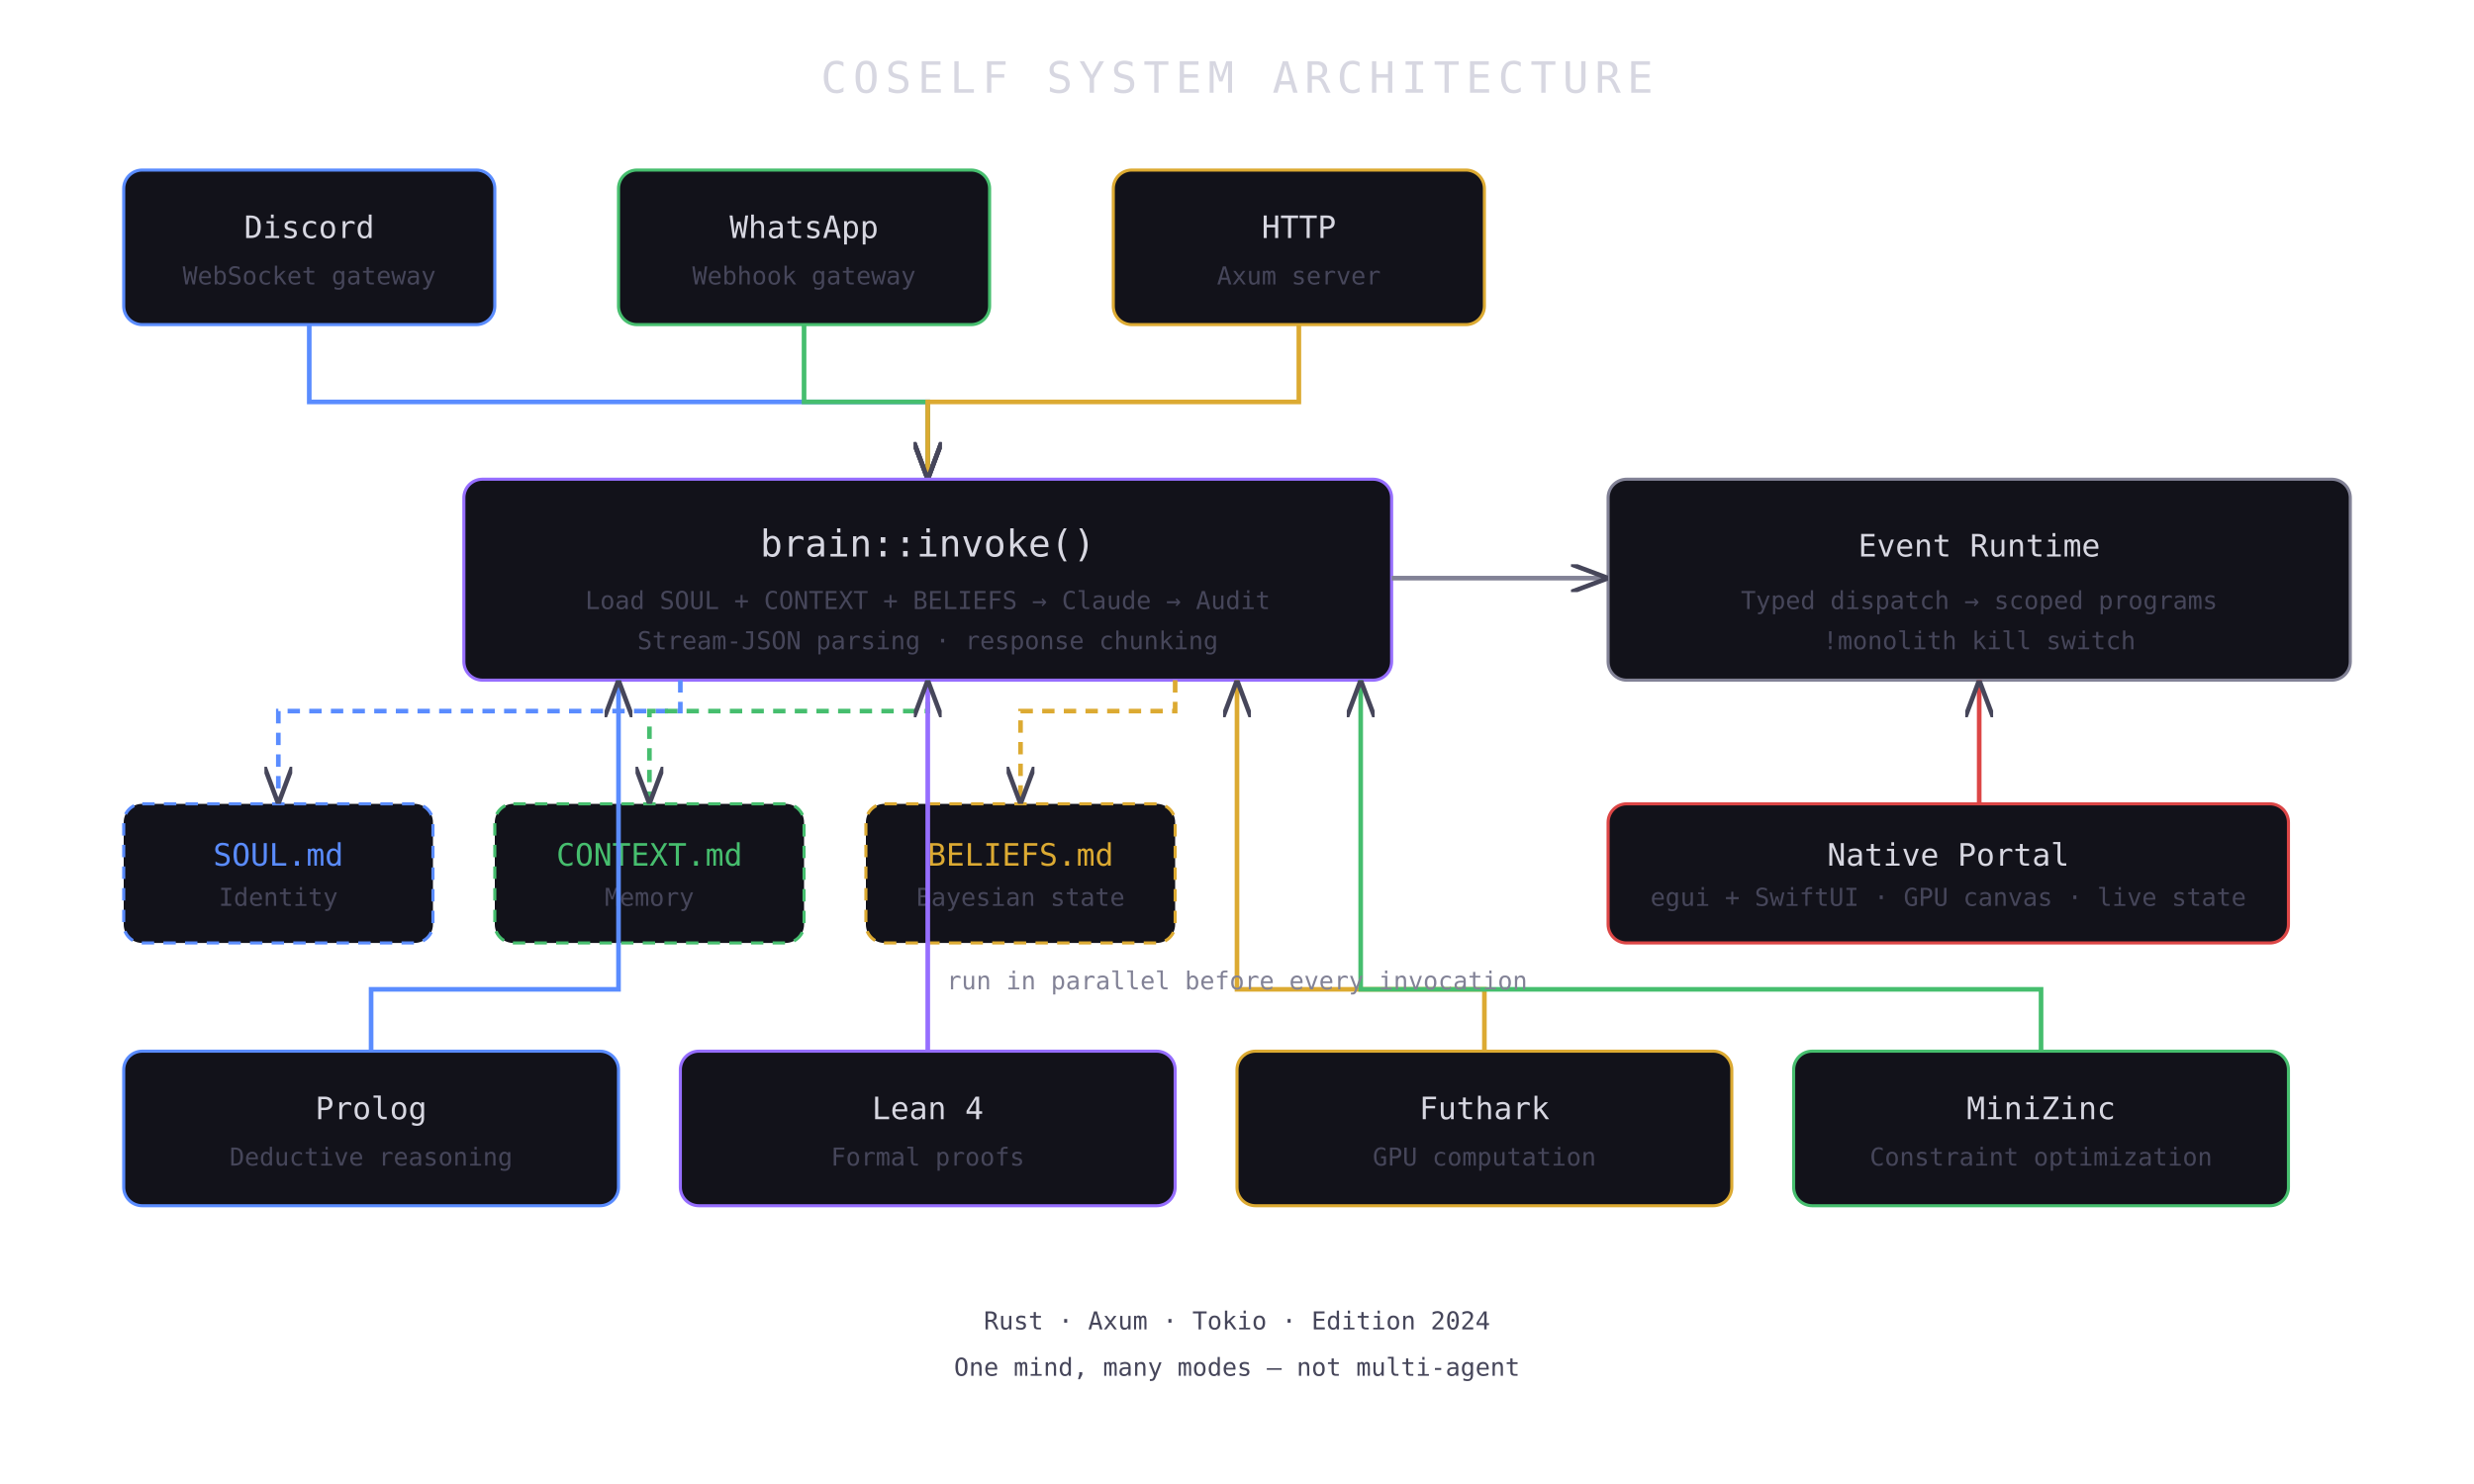
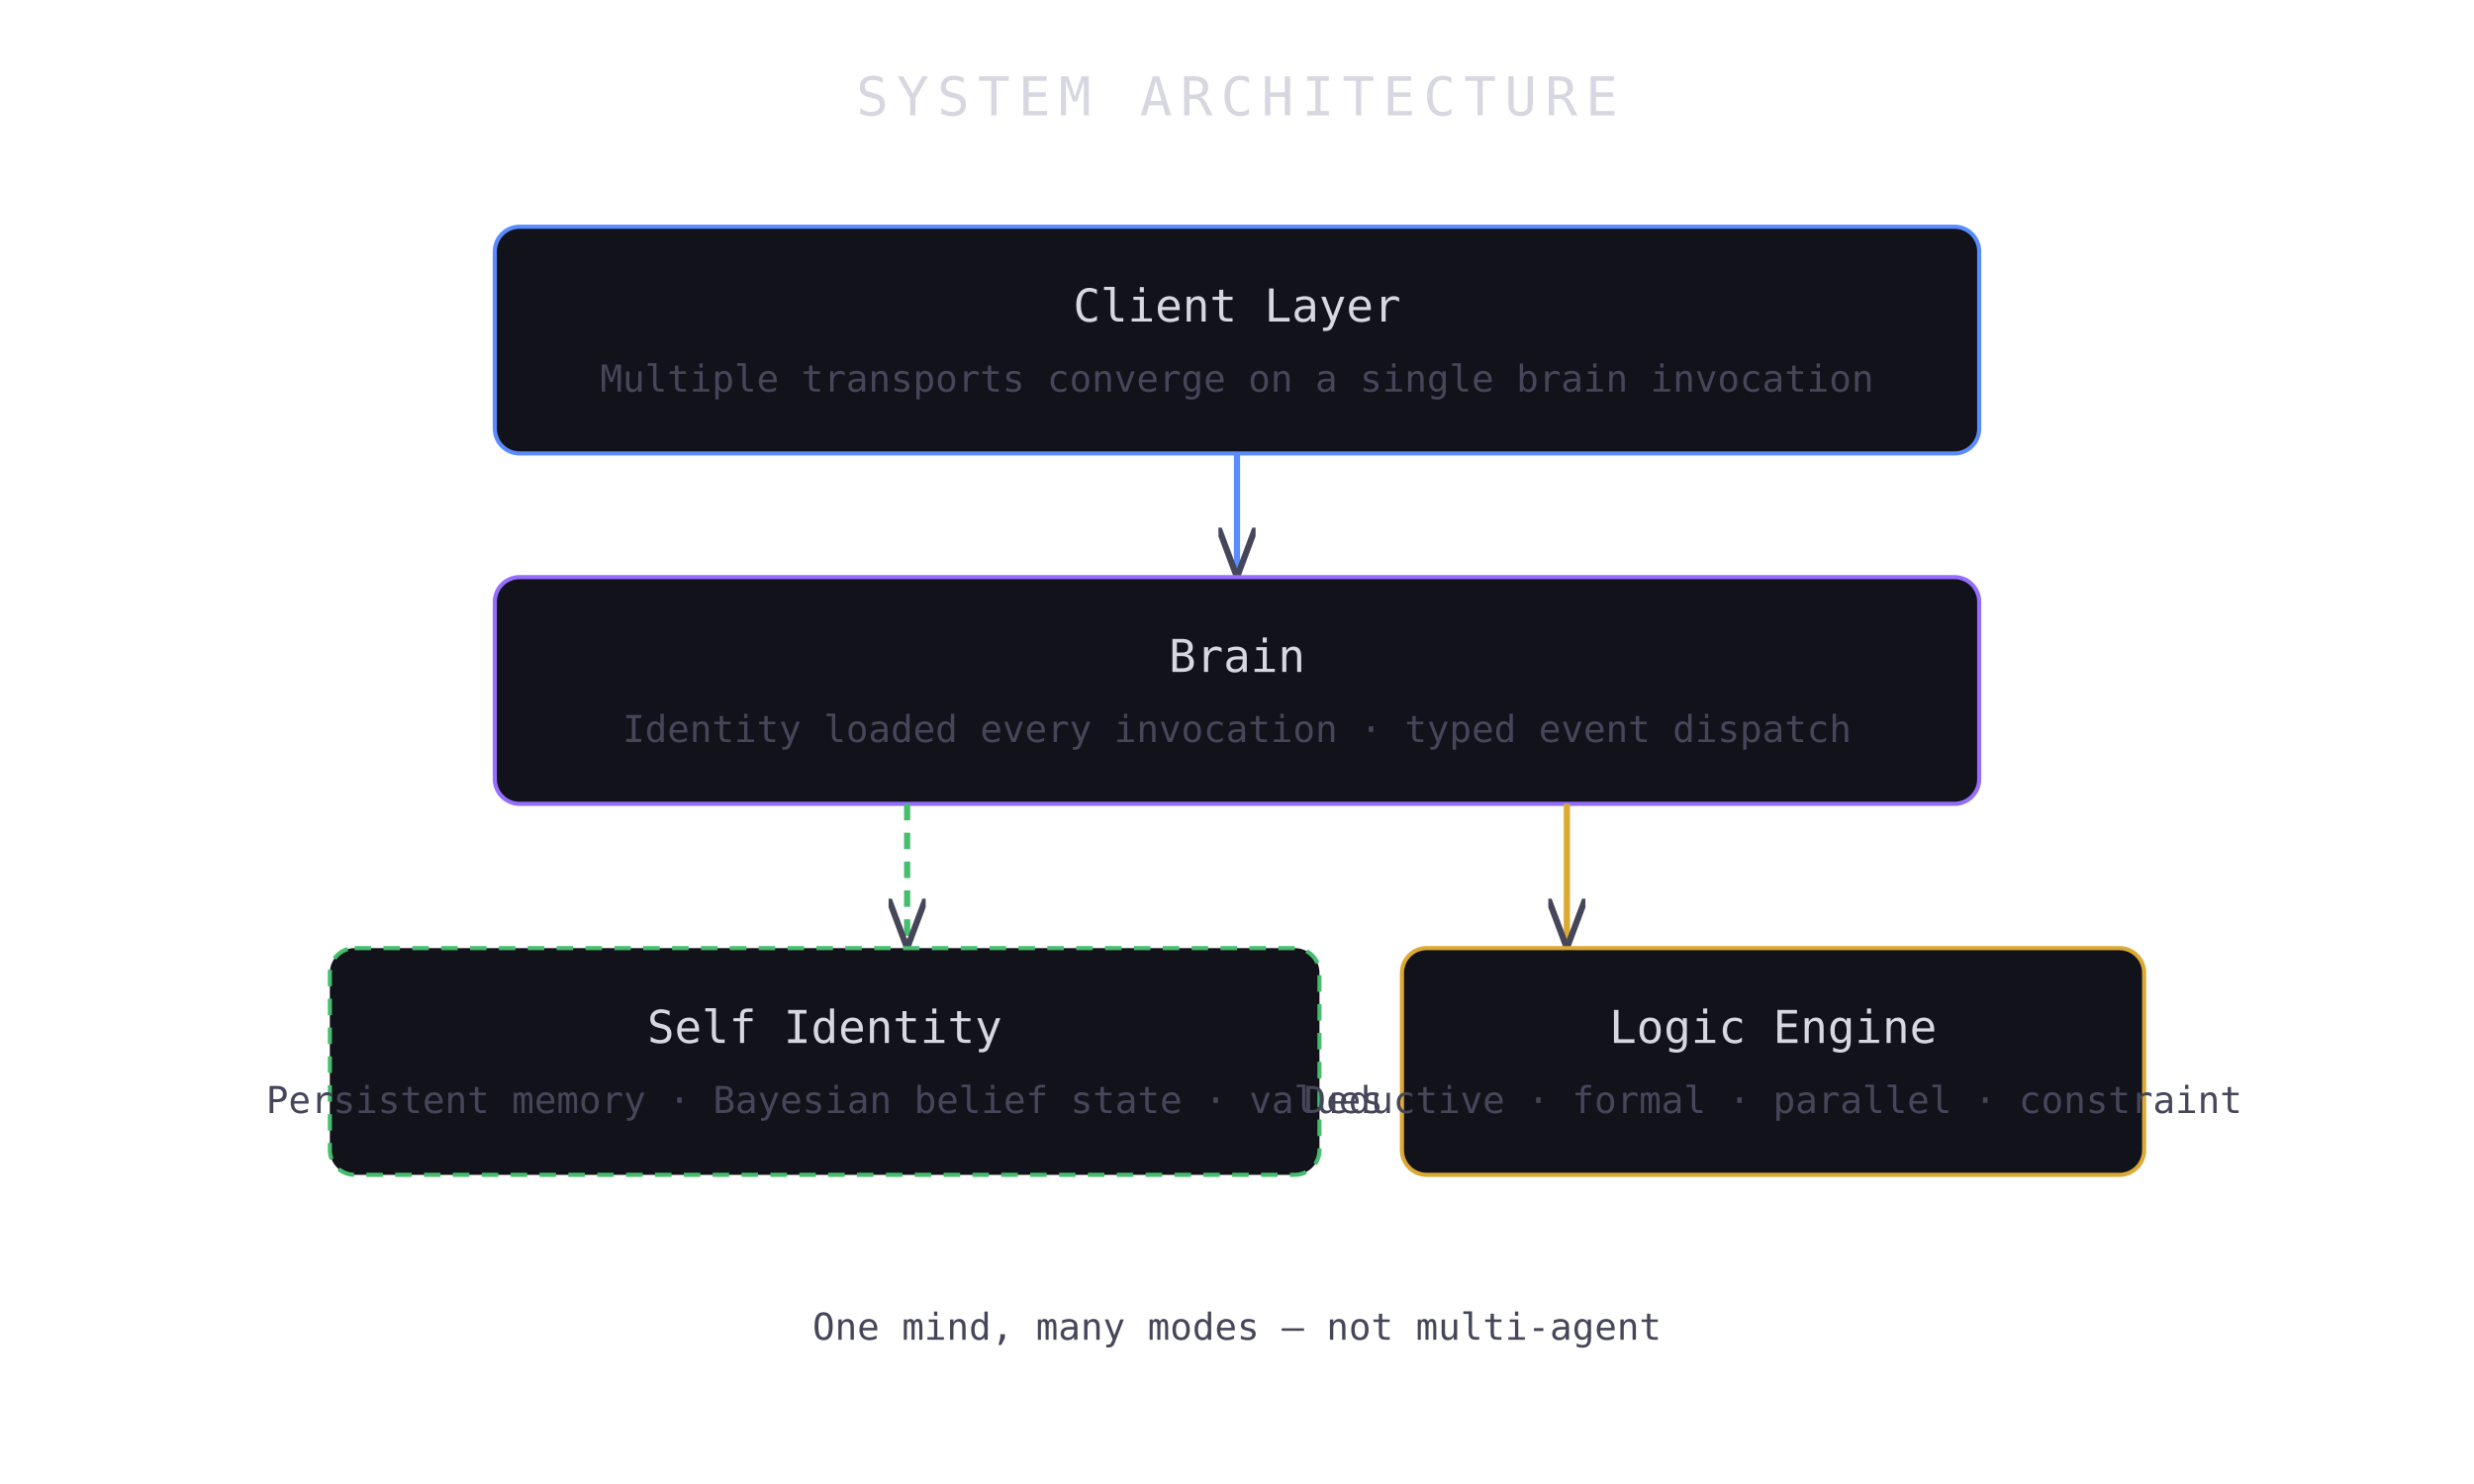
- <svg xmlns="http://www.w3.org/2000/svg" viewBox="0 0 800 480" style="background:#0a0a10">
+ <svg xmlns="http://www.w3.org/2000/svg" viewBox="0 0 600 360" style="background:#0a0a10">
  <defs>
    <style>
      text { font-family: 'JetBrains Mono', 'SF Mono', monospace; }
-       .title { fill: #d7d7e1; font-size: 14px; font-weight: 500; letter-spacing: 2px; }
+       .title { fill: #d7d7e1; font-size: 13px; font-weight: 500; letter-spacing: 2px; }
      .label { fill: #828296; font-size: 10px; }
-       .label-bright { fill: #d7d7e1; font-size: 10px; }
-       .sublabel { fill: #46465a; font-size: 8px; }
+       .label-bright { fill: #d7d7e1; font-size: 11px; }
+       .sublabel { fill: #46465a; font-size: 9px; }
      .box { rx: 6; ry: 6; stroke-width: 1; }
      .arrow { stroke-width: 1.5; fill: none; marker-end: url(#arrowhead); }
    </style>
    <marker id="arrowhead" markerWidth="8" markerHeight="6" refX="8" refY="3" orient="auto">
      <path d="M0,0 L8,3 L0,6" fill="none" stroke="#46465a" stroke-width="1" />
    </marker>
  </defs>
-   <text x="400" y="30" text-anchor="middle" class="title">COSELF SYSTEM ARCHITECTURE</text>
-   <rect x="40" y="55" width="120" height="50" class="box" fill="#12121a" stroke="#5a8cff" />
-   <text x="100" y="77" text-anchor="middle" class="label-bright">Discord</text>
-   <text x="100" y="92" text-anchor="middle" class="sublabel">WebSocket gateway</text>
-   <rect x="200" y="55" width="120" height="50" class="box" fill="#12121a" stroke="#46be6e" />
-   <text x="260" y="77" text-anchor="middle" class="label-bright">WhatsApp</text>
-   <text x="260" y="92" text-anchor="middle" class="sublabel">Webhook gateway</text>
-   <rect x="360" y="55" width="120" height="50" class="box" fill="#12121a" stroke="#dcaa32" />
-   <text x="420" y="77" text-anchor="middle" class="label-bright">HTTP</text>
-   <text x="420" y="92" text-anchor="middle" class="sublabel">Axum server</text>
-   <path d="M100,105 L100,130 L300,130 L300,155" class="arrow" stroke="#5a8cff" />
-   <path d="M260,105 L260,130 L300,130 L300,155" class="arrow" stroke="#46be6e" />
-   <path d="M420,105 L420,130 L300,130 L300,155" class="arrow" stroke="#dcaa32" />
-   <rect x="150" y="155" width="300" height="65" class="box" fill="#12121a" stroke="#966eff" />
-   <text x="300" y="180" text-anchor="middle" class="label-bright" style="font-size:12px">brain::invoke()</text>
-   <text x="300" y="197" text-anchor="middle" class="sublabel">Load SOUL + CONTEXT + BELIEFS → Claude → Audit</text>
-   <text x="300" y="210" text-anchor="middle" class="sublabel">Stream-JSON parsing · response chunking</text>
-   <rect x="520" y="155" width="240" height="65" class="box" fill="#12121a" stroke="#828296" />
-   <text x="640" y="180" text-anchor="middle" class="label-bright">Event Runtime</text>
-   <text x="640" y="197" text-anchor="middle" class="sublabel">Typed dispatch → scoped programs</text>
-   <text x="640" y="210" text-anchor="middle" class="sublabel">!monolith kill switch</text>
-   <path d="M450,187 L520,187" class="arrow" stroke="#828296" />
-   <rect x="40" y="260" width="100" height="45" class="box" fill="#12121a" stroke="#5a8cff" stroke-dasharray="4,3" />
-   <text x="90" y="280" text-anchor="middle" class="label" style="fill:#5a8cff">SOUL.md</text>
-   <text x="90" y="293" text-anchor="middle" class="sublabel">Identity</text>
-   <rect x="160" y="260" width="100" height="45" class="box" fill="#12121a" stroke="#46be6e" stroke-dasharray="4,3" />
-   <text x="210" y="280" text-anchor="middle" class="label" style="fill:#46be6e">CONTEXT.md</text>
-   <text x="210" y="293" text-anchor="middle" class="sublabel">Memory</text>
-   <rect x="280" y="260" width="100" height="45" class="box" fill="#12121a" stroke="#dcaa32" stroke-dasharray="4,3" />
-   <text x="330" y="280" text-anchor="middle" class="label" style="fill:#dcaa32">BELIEFS.md</text>
-   <text x="330" y="293" text-anchor="middle" class="sublabel">Bayesian state</text>
-   <path d="M220,220 L220,230 L90,230 L90,260" class="arrow" stroke="#5a8cff" stroke-dasharray="4,3" />
-   <path d="M300,220 L300,230 L210,230 L210,260" class="arrow" stroke="#46be6e" stroke-dasharray="4,3" />
-   <path d="M380,220 L380,230 L330,230 L330,260" class="arrow" stroke="#dcaa32" stroke-dasharray="4,3" />
-   <rect x="40" y="340" width="160" height="50" class="box" fill="#12121a" stroke="#5a8cff" />
-   <text x="120" y="362" text-anchor="middle" class="label-bright">Prolog</text>
-   <text x="120" y="377" text-anchor="middle" class="sublabel">Deductive reasoning</text>
-   <rect x="220" y="340" width="160" height="50" class="box" fill="#12121a" stroke="#966eff" />
-   <text x="300" y="362" text-anchor="middle" class="label-bright">Lean 4</text>
-   <text x="300" y="377" text-anchor="middle" class="sublabel">Formal proofs</text>
-   <rect x="400" y="340" width="160" height="50" class="box" fill="#12121a" stroke="#dcaa32" />
-   <text x="480" y="362" text-anchor="middle" class="label-bright">Futhark</text>
-   <text x="480" y="377" text-anchor="middle" class="sublabel">GPU computation</text>
-   <rect x="580" y="340" width="160" height="50" class="box" fill="#12121a" stroke="#46be6e" />
-   <text x="660" y="362" text-anchor="middle" class="label-bright">MiniZinc</text>
-   <text x="660" y="377" text-anchor="middle" class="sublabel">Constraint optimization</text>
-   <path d="M120,340 L120,320 L200,320 L200,220" class="arrow" stroke="#5a8cff" />
-   <path d="M300,340 L300,320 L300,220" class="arrow" stroke="#966eff" />
-   <path d="M480,340 L480,320 L400,320 L400,220" class="arrow" stroke="#dcaa32" />
-   <path d="M660,340 L660,320 L440,320 L440,220" class="arrow" stroke="#46be6e" />
-   <text x="400" y="320" text-anchor="middle" class="sublabel" style="fill:#828296">run in parallel before every invocation</text>
-   <rect x="520" y="260" width="220" height="45" class="box" fill="#12121a" stroke="#dc4646" />
-   <text x="630" y="280" text-anchor="middle" class="label-bright">Native Portal</text>
-   <text x="630" y="293" text-anchor="middle" class="sublabel">egui + SwiftUI · GPU canvas · live state</text>
-   <path d="M640,260 L640,220" class="arrow" stroke="#dc4646" />
-   <text x="400" y="430" text-anchor="middle" class="sublabel" style="fill:#46465a">Rust · Axum · Tokio · Edition 2024</text>
-   <text x="400" y="445" text-anchor="middle" class="sublabel" style="fill:#46465a">One mind, many modes — not multi-agent</text>
+   <text x="300" y="28" text-anchor="middle" class="title">SYSTEM ARCHITECTURE</text>
+   <rect x="120" y="55" width="360" height="55" class="box" fill="#12121a" stroke="#5a8cff" />
+   <text x="300" y="78" text-anchor="middle" class="label-bright">Client Layer</text>
+   <text x="300" y="95" text-anchor="middle" class="sublabel">Multiple transports converge on a single brain invocation</text>
+   <path d="M300,110 L300,140" class="arrow" stroke="#5a8cff" />
+   <rect x="120" y="140" width="360" height="55" class="box" fill="#12121a" stroke="#966eff" />
+   <text x="300" y="163" text-anchor="middle" class="label-bright">Brain</text>
+   <text x="300" y="180" text-anchor="middle" class="sublabel">Identity loaded every invocation · typed event dispatch</text>
+   <path d="M220,195 L220,230" class="arrow" stroke="#46be6e" stroke-dasharray="4,3" />
+   <path d="M380,195 L380,230" class="arrow" stroke="#dcaa32" />
+   <rect x="80" y="230" width="240" height="55" class="box" fill="#12121a" stroke="#46be6e" stroke-dasharray="4,3" />
+   <text x="200" y="253" text-anchor="middle" class="label-bright">Self Identity</text>
+   <text x="200" y="270" text-anchor="middle" class="sublabel">Persistent memory · Bayesian belief state · values</text>
+   <rect x="340" y="230" width="180" height="55" class="box" fill="#12121a" stroke="#dcaa32" />
+   <text x="430" y="253" text-anchor="middle" class="label-bright">Logic Engine</text>
+   <text x="430" y="270" text-anchor="middle" class="sublabel">Deductive · formal · parallel · constraint</text>
+   <text x="300" y="325" text-anchor="middle" class="sublabel" style="fill:#46465a">One mind, many modes — not multi-agent</text>
</svg>
